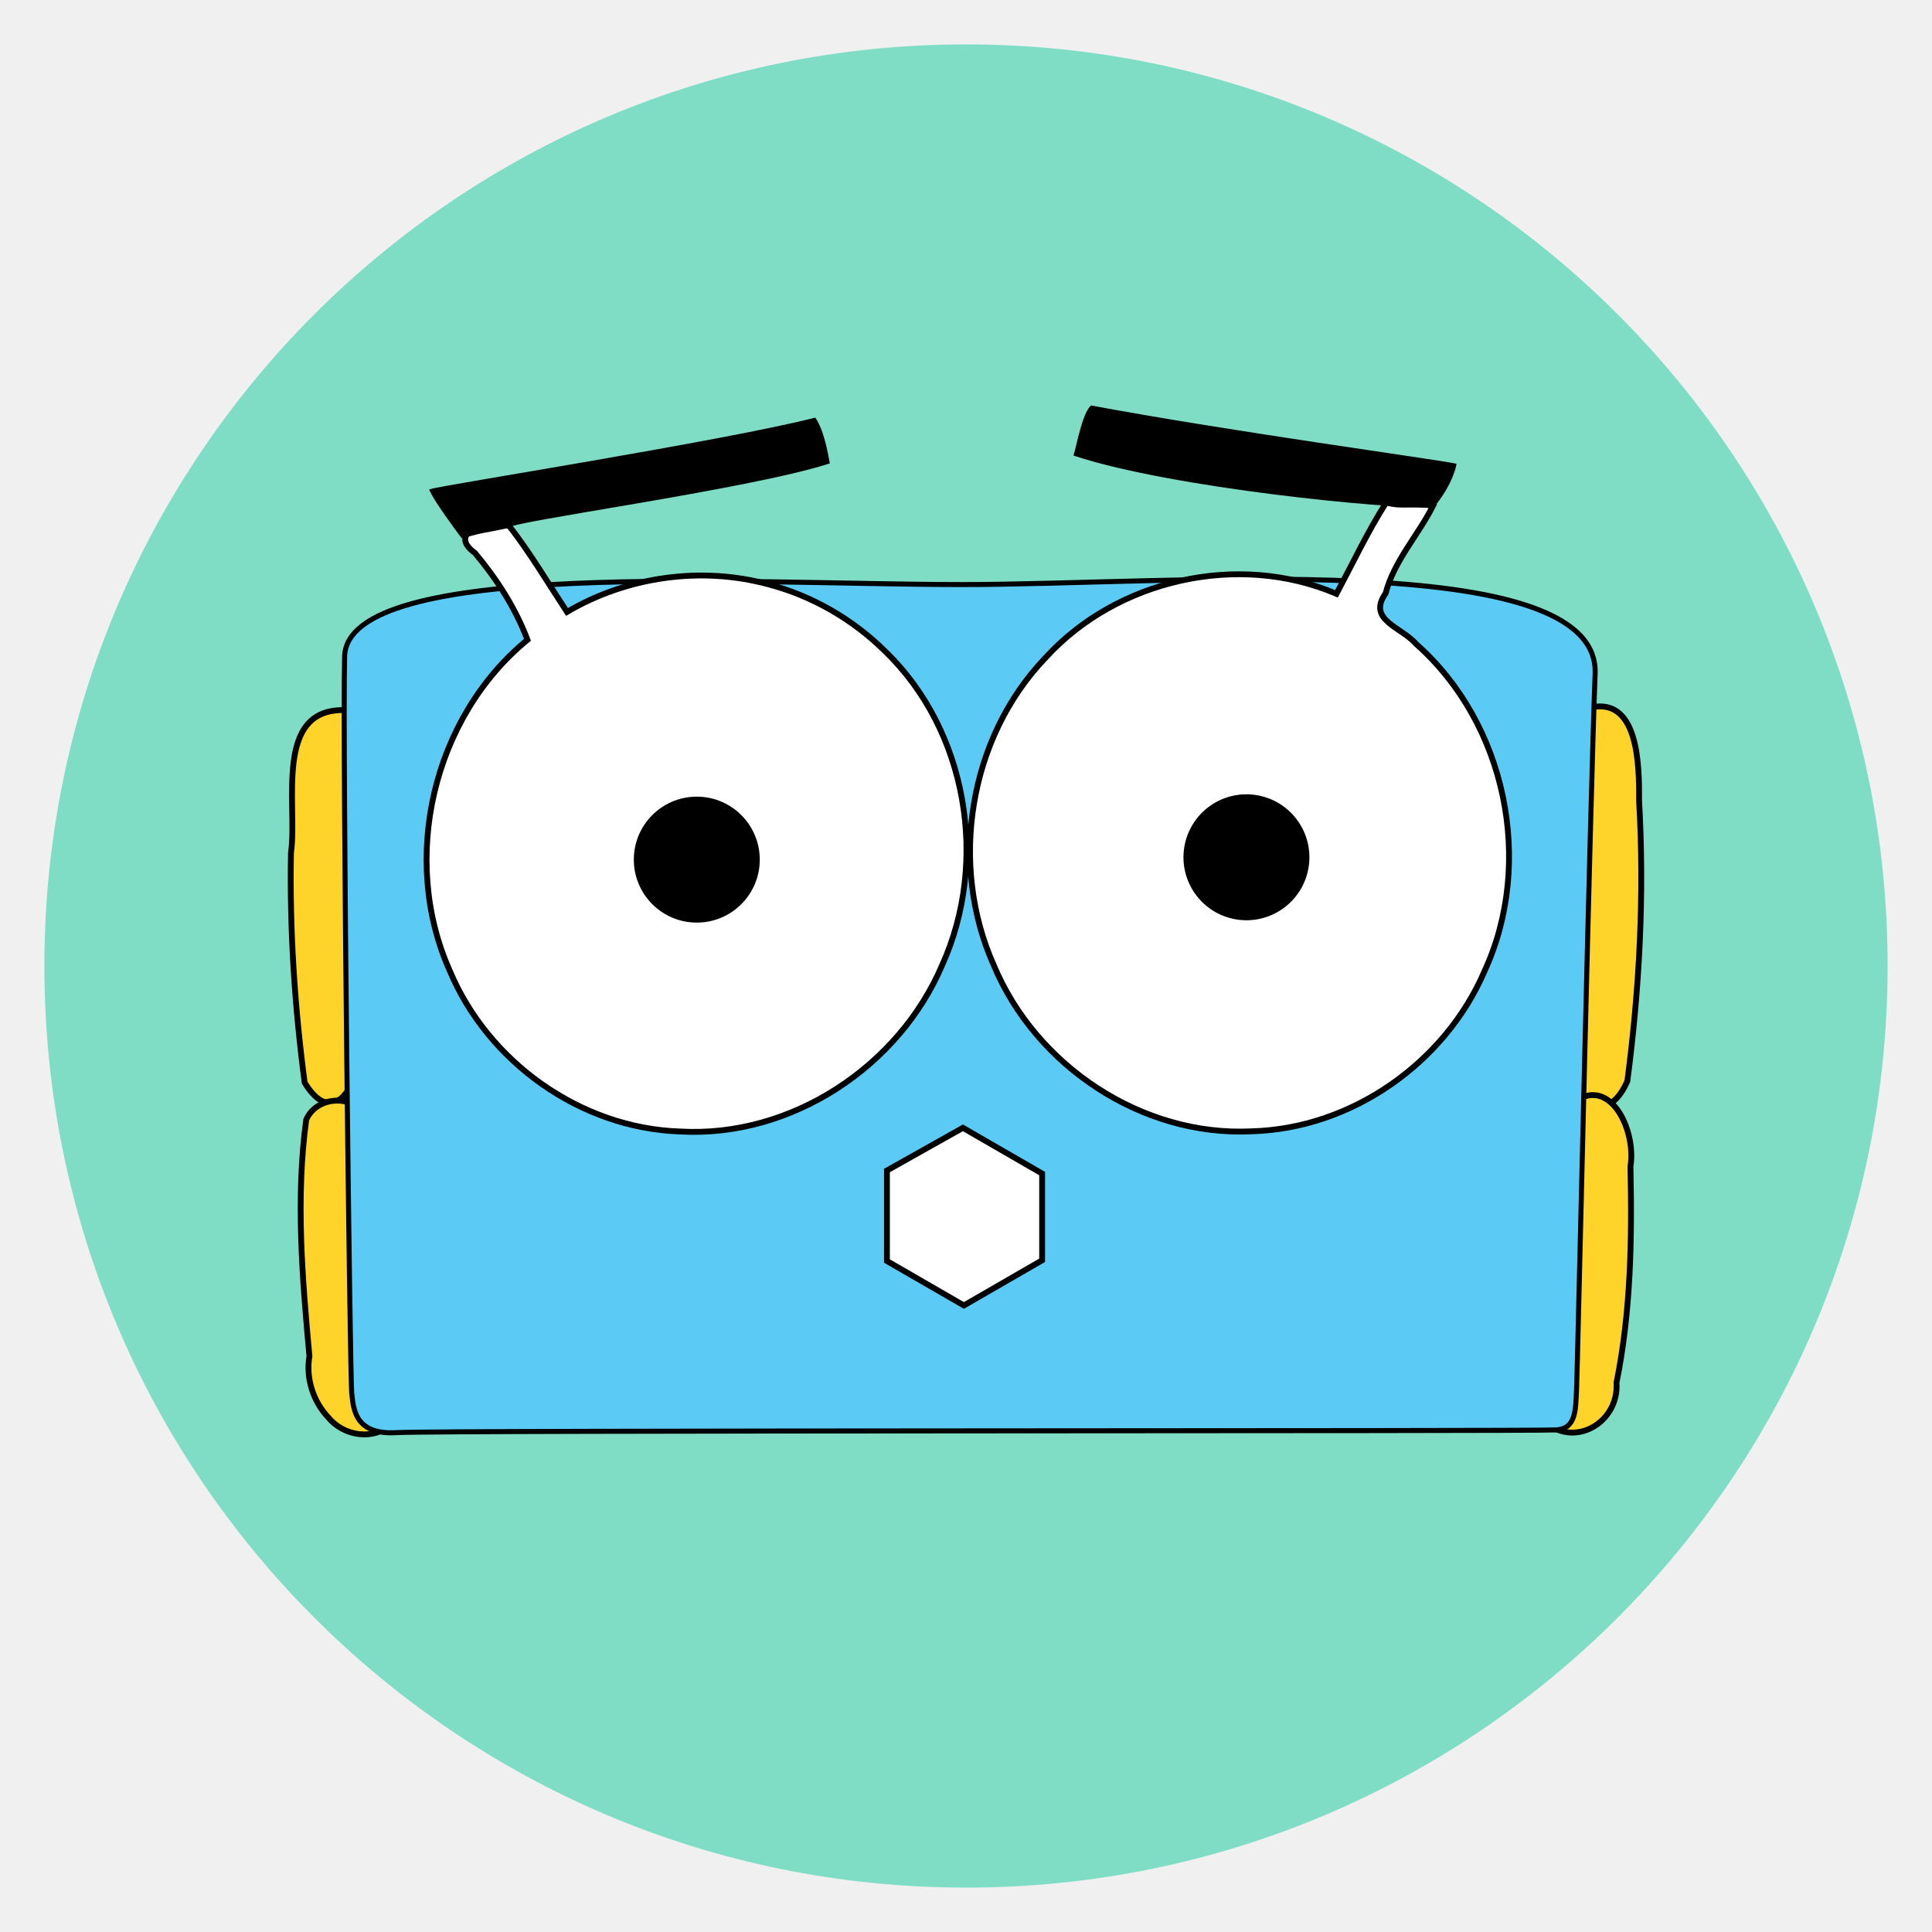
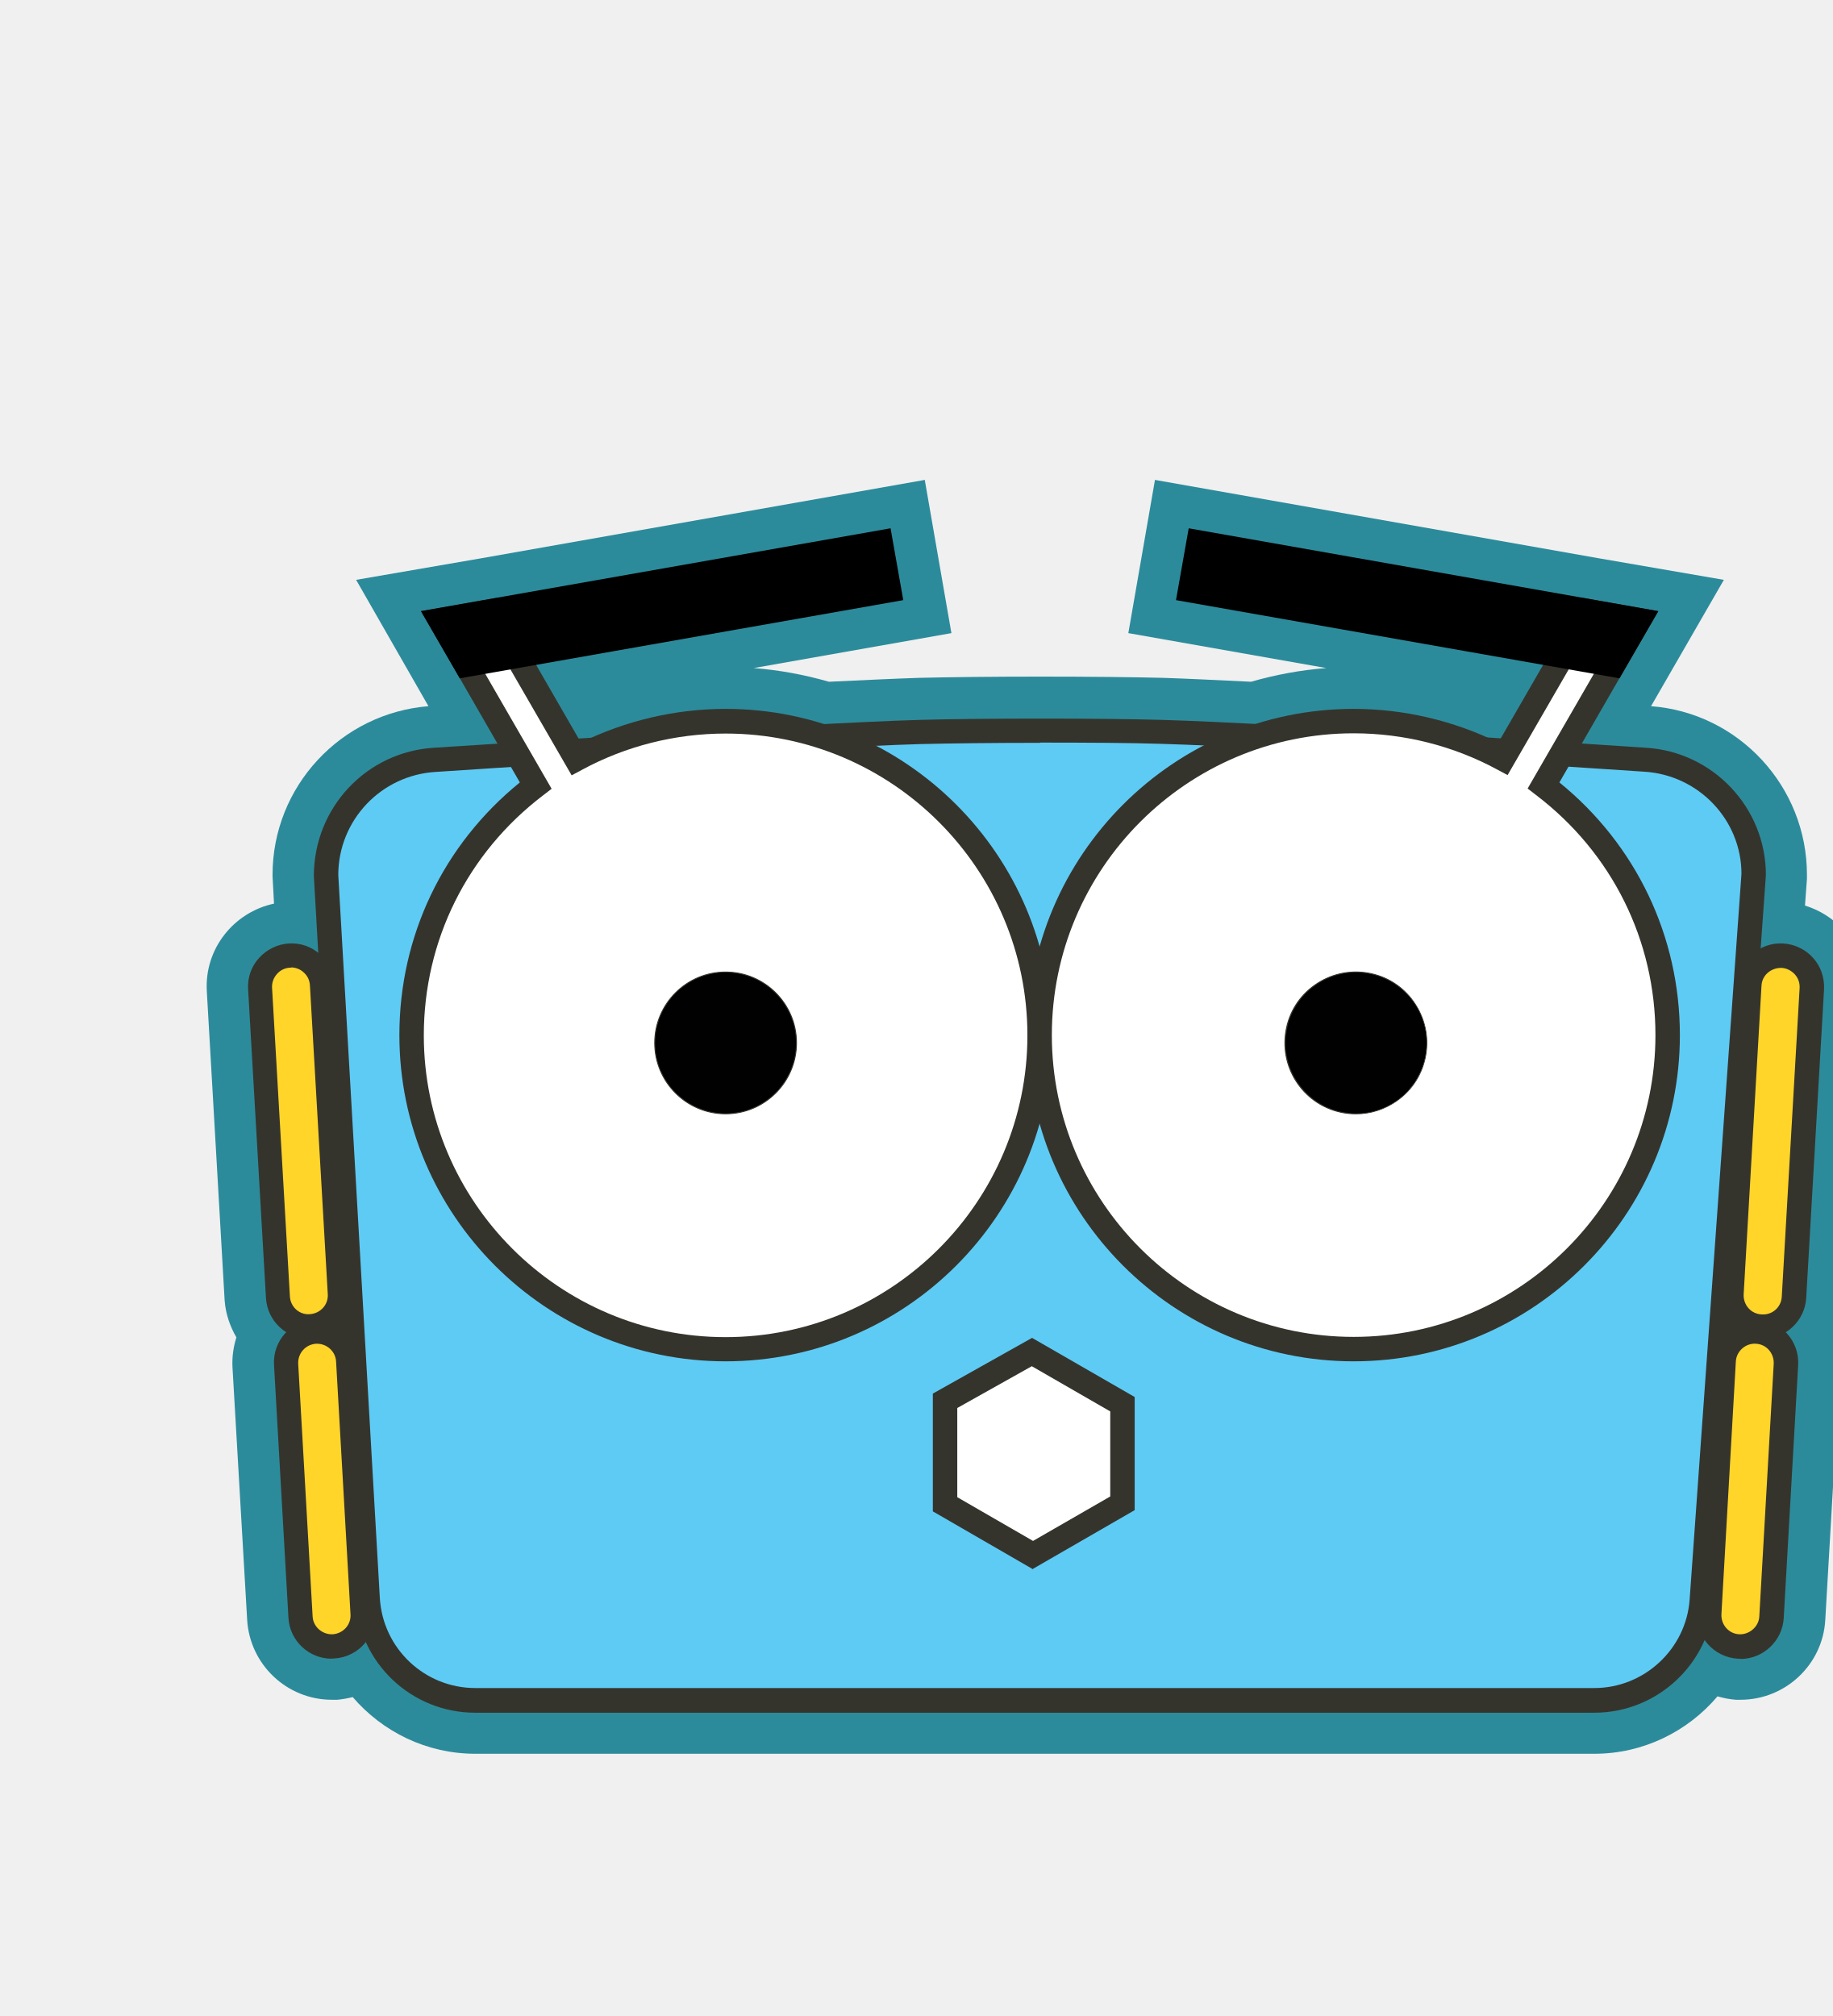
- <svg xmlns="http://www.w3.org/2000/svg" id="svg395" version="1.1" viewBox="0 0 40 40" height="40px" width="40px">
-   <defs id="defs6" />
-   <path style="opacity:1;vector-effect:none;fill:#7fddc6;fill-opacity:1;stroke:none;stroke-width:0.053;stroke-linecap:butt;stroke-linejoin:miter;stroke-miterlimit:4;stroke-dasharray:none;stroke-dashoffset:0;stroke-opacity:1;marker:none;paint-order:stroke fill markers" d="M 39.081,20 A 19.081,19.081 0 0 1 20,39.081 19.081,19.081 0 0 1 0.919,20 19.081,19.081 0 0 1 20,0.919 19.081,19.081 0 0 1 39.081,20 Z" id="path871" />
-   <g transform="matrix(0.1605151,0,0,0.1605151,3.121196,-0.8871745)" id="g1491">
-     <g transform="matrix(1.506033,0,0,1.506033,-53.06536,-75.21599)" id="g1305-9">
-       <g id="g1260-9">
-         <path style="opacity:1;vector-effect:none;fill:#ffd42a;fill-opacity:1;stroke:#000000;stroke-width:0.5;stroke-linecap:butt;stroke-linejoin:miter;stroke-miterlimit:4;stroke-dasharray:none;stroke-dashoffset:0;stroke-opacity:1" d="m 158.16,114.308 c 4.564,-1.385 4.555,4.949 4.545,7.907 0.462,7.998 0.035,16.073 -1.007,23.992 -2.286,5.171 -6.041,-0.408 -4.244,-3.854 0.15,-9.335 0.486,-18.698 0.706,-28.045 z" id="path1254-1" />
-         <path style="opacity:1;vector-effect:none;fill:#ffd42a;fill-opacity:1;stroke:#000000;stroke-width:0.5;stroke-linecap:butt;stroke-linejoin:miter;stroke-miterlimit:4;stroke-dasharray:none;stroke-dashoffset:0;stroke-opacity:1" d="m 154.451,175.209 c 2.61,2.58 6.555,0.253 6.319,-3.175 1.232,-6.082 1.334,-12.335 1.195,-18.524 0.539,-3.2 -1.96,-8.411 -5.463,-4.99 -0.993,3.96 -0.349,8.587 -1.096,12.814 -0.265,4.628 -0.644,9.249 -0.955,13.875 z" id="path1256-4" />
-       </g>
-       <g transform="matrix(-1,0,0,1,210.1139,0.126932)" id="g1260-0-9">
-         <path style="fill:#ffd42a;fill-opacity:1;stroke:#000000;stroke-width:0.5;stroke-linecap:butt;stroke-linejoin:miter;stroke-miterlimit:4;stroke-dasharray:none;stroke-opacity:1" d="m 158.16,114.308 c 6.276,-0.252 4.117,8.142 4.709,12.201 0.125,6.584 -0.313,13.172 -1.171,19.698 -3.346,5.494 -6.233,-3.537 -4.198,-6.427 0.165,-8.492 0.461,-16.981 0.661,-25.472 z" id="path1254-9-1" />
-         <path style="opacity:1;vector-effect:none;fill:#ffd42a;fill-opacity:1;stroke:#000000;stroke-width:0.5;stroke-linecap:butt;stroke-linejoin:miter;stroke-miterlimit:4;stroke-dasharray:none;stroke-dashoffset:0;stroke-opacity:1" d="m 154.24,175.419 c 1.528,1.482 4.111,1.067 5.408,-0.509 1.319,-1.377 1.966,-3.386 1.642,-5.271 0.614,-6.727 1.187,-13.533 0.273,-20.261 -0.804,-1.819 -3.43,-2.193 -4.763,-0.736 -1.938,1.682 -0.502,4.184 -0.979,6.309 -0.385,6.833 -1.135,13.639 -1.581,20.468 z" id="path1256-3-0" />
-       </g>
-       <path style="opacity:1;vector-effect:none;fill:#5bcbf5;fill-opacity:1;stroke:#000000;stroke-width:0.43px;stroke-linecap:butt;stroke-linejoin:miter;stroke-miterlimit:4;stroke-dasharray:none;stroke-dashoffset:0;stroke-opacity:1" d="m 104.476,103.68 c 18.293,0.024 54.883,-3.328 54.462,7.631 -0.421,10.96 -1.506,59.446 -1.589,61.277 -0.084,1.831 -0.043,3.365 -1.736,3.49 -1.693,0.125 -95.742,0.015 -99.314,0.232 -3.572,0.218 -3.704,-1.993 -3.853,-3.39 -0.149,-1.396 -0.796,-55.893 -0.609,-63.075 0.219,-8.448 34.347,-6.19 52.64,-6.166 z" id="rect1236-7" />
-       <path style="fill:#ffffff;fill-opacity:1;stroke:#000000;stroke-width:0.5;stroke-linecap:butt;stroke-linejoin:miter;stroke-miterlimit:4;stroke-dasharray:none;stroke-opacity:1" d="m 104.792,150.206 6.785,3.917 v 7.427 l -6.701,3.869 -6.59,-3.805 v -7.753 z" id="path1176-5" />
-     </g>
-     <g transform="translate(-6.679868,-2.750534)" id="g1336">
-       <g id="g1324" transform="rotate(14.86449,72.4033,144.5482)">
-         <path style="opacity:1;vector-effect:none;fill:#ffffff;fill-opacity:1;stroke:#000000;stroke-width:0.752;stroke-linecap:butt;stroke-linejoin:miter;stroke-miterlimit:4;stroke-dasharray:none;stroke-dashoffset:0;stroke-opacity:1" d="m 70.151,82.107 c -8.956,-0.018 -17.806,3.737 -24.089,10.106 -3.309,-2.961 -6.49,-6.089 -10.022,-8.785 -2.667,-0.199 -7.769,2.784 -3.398,4.485 3.582,2.521 6.856,5.515 9.416,9.085 -9.231,12.812 -8.664,31.561 1.255,43.82 7.8,10.124 21.516,15.309 34.029,12.429 C 91.405,150.38 102.503,137.901 104.519,123.812 106.933,109.378 99.888,93.744 86.996,86.578 81.899,83.651 76.032,82.077 70.151,82.107 Z" id="path1063-2" />
-         <path style="fill:#000000;fill-opacity:1;stroke:#000000;stroke-width:0.398px;stroke-linecap:butt;stroke-linejoin:miter;stroke-opacity:1" d="m 30.521,86.281 c -1.292,-1.015 -4.391,-3.525 -5.409,-4.715 1.114,-0.764 34.808,-15.631 45.445,-21.55 1.102,0.953 2.191,2.954 3.103,4.909 -9.179,5.882 -38.582,18.071 -37.62,18.503 -3.551,1.833 -2.334,1.022 -5.519,2.853 z" id="path1063-3" />
-       </g>
-       <g id="g1328" transform="rotate(-16.91537,143.8605,96.01288)">
-         <path style="opacity:1;vector-effect:none;fill:#ffffff;fill-opacity:1;stroke:#000000;stroke-width:0.752;stroke-linecap:butt;stroke-linejoin:miter;stroke-miterlimit:4;stroke-dasharray:none;stroke-dashoffset:0;stroke-opacity:1" d="m 171.755,80.524 c -3.396,2.917 -6.416,6.245 -9.574,9.415 -10.528,-8.852 -26.536,-10.036 -38.326,-3.02 -12.481,7.02 -19.703,21.9 -17.898,36.052 1.427,13.959 11.853,26.665 25.564,30.107 12.454,3.433 26.454,-1.189 34.754,-11.004 10.289,-11.556 11.969,-29.791 3.837,-42.978 -1.142,-2.612 -5.182,-4.773 -1.859,-7.363 2.291,-3.721 6.164,-5.921 9.114,-9.007 -1.685,-1.069 -3.925,-1.013 -5.612,-2.203 z" id="path1012-3" />
-         <path style="fill:#000000;fill-opacity:1;stroke:#000000;stroke-width:0.398px;stroke-linecap:butt;stroke-linejoin:miter;stroke-opacity:1" d="m 177.368,82.727 c 3.177,-2.102 4.244,-4.251 4.244,-4.251 -2.867,-1.536 -26.905,-12.575 -42.656,-20.771 -1.278,0.695 -3.155,4.341 -3.769,5.253 10.961,7.665 36.372,18.162 42.182,19.769 z" id="path1063-5-6" />
-       </g>
-     </g>
-     <g style="stroke:#000000;stroke-opacity:1" transform="matrix(1.503071,0,0,1.503071,-55.74014,-75.08965)" id="g1174">
-       <path style="opacity:1;vector-effect:none;fill:#000000;fill-opacity:1;stroke:#000000;stroke-width:0.16px;stroke-linecap:butt;stroke-linejoin:miter;stroke-miterlimit:4;stroke-dasharray:none;stroke-dashoffset:0;stroke-opacity:1" d="m 89.266,127.403 a 5.324,5.324 0 0 1 -5.324,5.324 5.324,5.324 0 0 1 -5.324,-5.324 5.324,5.324 0 0 1 5.324,-5.324 5.324,5.324 0 0 1 5.324,5.324 z" id="path1046-7-6-6" />
-     </g>
-     <path id="path1046-7-5" d="m 149.214,117.449 a 8.002,8.002 0 0 1 -9.233,6.542 8.002,8.002 0 0 1 -6.543,-9.233 8.002,8.002 0 0 1 9.233,-6.543 8.002,8.002 0 0 1 6.542,9.233 z" style="opacity:1;vector-effect:none;fill:#000000;fill-opacity:1;stroke:#000000;stroke-width:0.24px;stroke-linecap:butt;stroke-linejoin:miter;stroke-miterlimit:4;stroke-dasharray:none;stroke-dashoffset:0;stroke-opacity:1" />
+ <svg xmlns="http://www.w3.org/2000/svg" id="Layer_1" viewBox="-5 0 75 50" height="44" width="40" version="1.1">
+   <defs id="defs16" />
+   <path d="m 71.333,24.319 c 0.05,-0.93 -0.26,-1.82 -0.89,-2.51 -0.44,-0.48 -0.99,-0.82 -1.58,-1 l 0.08,-1.1 v -0.16 c 0,-3.62 -2.8,-6.63 -6.38,-6.9 l 2.98,-5.17 -5.16,-0.89 -18.12,-3.2 -1.09,6.27 8.1,1.43 c -1.04,0.08 -2.07,0.27 -3.08,0.56 -1.43,-0.07 -2.68,-0.13 -3.61,-0.16 -1.19,-0.03 -3.01,-0.05 -4.98,-0.05 -1.97,0 -3.79,0.02 -4.99,0.05 -0.93,0.03 -2.21,0.09 -3.69,0.16 -1.01,-0.29 -2.04,-0.48 -3.08,-0.56 l 8.09,-1.43 -1.09,-6.27 -18.11,3.2 -5.16,0.89 2.96,5.17 c -3.59,0.29 -6.38,3.29 -6.38,6.9 v 0.06 l 0.06,1.12 c -1.64,0.35 -2.85,1.84 -2.75,3.58 l 0.73,12.66 c 0.04,0.55 0.22,1.06 0.48,1.51 -0.12,0.39 -0.18,0.79 -0.16,1.21 l 0.6,10.33 c 0.1,1.84 1.62,3.29 3.47,3.29 h 0.22 c 0.22,-0.02 0.43,-0.06 0.63,-0.11 1.22,1.42 3.02,2.32 5.02,2.32 h 45.79 c 2,0 3.82,-0.91 5.04,-2.35 0.24,0.07 0.49,0.12 0.75,0.14 h 0.19 c 1.84,0 3.37,-1.44 3.47,-3.27 l 0.6,-10.34 c 0.02,-0.41 -0.04,-0.82 -0.16,-1.21 0.27,-0.46 0.44,-0.97 0.48,-1.54 l 0.74,-12.64 z" style="fill:#2c8b9b" id="path1" />
+   <path d="m 60.233,53.339 h -45.79 c -2.34,0 -4.27,-1.82 -4.4,-4.16 l -1.7,-29.61 c 0,-2.51 1.95,-4.58 4.46,-4.72 0,0 14.89,-1 19.87,-1.14 2.46,-0.07 7.39,-0.07 9.85,0 4.95,0.14 19.79,1.14 19.79,1.14 2.5,0.14 4.45,2.21 4.45,4.71 l -2.12,29.69 c -0.16,2.31 -2.09,4.1 -4.4,4.1 z" style="fill:#5ecbf5" id="path2" />
+   <path d="m 60.233,53.839 h -45.79 c -2.6,0 -4.75,-2.03 -4.9,-4.63 l -1.7,-29.61 c 0,-2.8 2.16,-5.09 4.93,-5.25 0.14,0 14.96,-1 19.88,-1.14 2.49,-0.07 7.39,-0.07 9.88,0 4.91,0.14 19.66,1.13 19.81,1.14 2.75,0.16 4.92,2.45 4.92,5.21 l -2.12,29.72 c -0.18,2.56 -2.33,4.56 -4.9,4.56 z m -22.67,-39.69 c -1.84,0 -3.67,0.02 -4.88,0.05 -4.91,0.14 -19.7,1.13 -19.85,1.14 -2.24,0.13 -3.99,1.98 -3.99,4.22 l 1.7,29.58 c 0.12,2.07 1.83,3.69 3.91,3.69 h 45.79 c 2.04,0 3.76,-1.6 3.9,-3.63 l 2.12,-29.69 c 0,-2.2 -1.75,-4.05 -3.99,-4.18 -0.15,-0.01 -14.88,-1 -19.77,-1.14 -1.22,-0.04 -3.08,-0.05 -4.94,-0.05 z" style="fill:#35342c" id="path3" />
+   <path id="path1176-5" d="m 37.223,39.079 3.71,2.14 v 4.06 l -3.66,2.11 -3.6,-2.08 v -4.23 z" style="fill:#ffffff" />
+   <path d="m 37.273,47.969 -4.1,-2.37 v -4.82 l 4.06,-2.28 4.2,2.42 v 4.63 l -4.16,2.4 z m -3.1,-2.95 3.1,1.79 3.16,-1.82 v -3.48 l -3.21,-1.85 -3.05,1.71 z" style="fill:#35342c" id="path4" />
+   <path d="m 24.693,13.259 c -2.21,0 -4.29,0.56 -6.11,1.54 l -3.49,-6.04 -2.08,0.37 3.9,6.76 c -3.08,2.35 -5.08,6.05 -5.08,10.22 0,7.1 5.75,12.85 12.85,12.85 7.1,0 12.85,-5.75 12.85,-12.85 0,-7.1 -5.75,-12.85 -12.85,-12.85 z" style="fill:#ffffff" id="path5" />
+   <path d="m 24.693,39.459 c -7.36,0 -13.35,-5.99 -13.35,-13.35 0,-4.05 1.79,-7.79 4.93,-10.34 l -4.04,-7.01 3.12,-0.55 3.42,5.93 c 1.83,-0.9 3.87,-1.38 5.92,-1.38 7.36,0 13.35,5.99 13.35,13.35 0,7.36 -5.99,13.35 -13.35,13.35 z m -10.89,-29.96 3.77,6.53 -0.35,0.27 c -3.1,2.36 -4.88,5.94 -4.88,9.82 0,6.81 5.54,12.35 12.35,12.35 6.81,0 12.35,-5.54 12.35,-12.35 0,-6.81 -5.54,-12.35 -12.35,-12.35 -2.05,0 -4.08,0.51 -5.87,1.48 l -0.43,0.23 -3.56,-6.16 z" style="fill:#35342c" id="path6" />
+   <polygon points="19.2,24 18.14,22.18 36.17,19 36.51,20.95 " id="polygon6" transform="translate(-5.127119,-13.05085)" />
+   <path d="m 13.813,11.509 -1.59,-2.75 19.22,-3.39 0.52,2.94 z m -0.01,-2.01 0.52,0.9 16.48,-2.91 -0.17,-0.97 -16.83,2.97 z" id="path7" />
+   <path d="m 50.393,13.259 c 2.21,0 4.29,0.56 6.11,1.54 l 3.49,-6.04 2.08,0.37 -3.9,6.76 c 3.08,2.35 5.08,6.05 5.08,10.22 0,7.1 -5.75,12.85 -12.85,12.85 -7.1,0 -12.85,-5.75 -12.85,-12.85 0,-7.1 5.75,-12.85 12.85,-12.85 z" style="fill:#ffffff" id="path8" />
+   <path d="m 50.393,39.459 c -7.36,0 -13.35,-5.99 -13.35,-13.35 0,-7.36 5.99,-13.35 13.35,-13.35 2.05,0 4.09,0.48 5.92,1.38 l 3.42,-5.93 3.12,0.55 -4.04,7.01 c 3.14,2.55 4.93,6.3 4.93,10.34 0,7.36 -5.99,13.35 -13.35,13.35 z m 0,-25.7 c -6.81,0 -12.35,5.54 -12.35,12.35 0,6.81 5.54,12.35 12.35,12.35 6.81,0 12.35,-5.54 12.35,-12.35 0,-3.88 -1.78,-7.46 -4.88,-9.82 l -0.35,-0.27 3.77,-6.53 -1.03,-0.18 -3.56,6.16 -0.43,-0.23 c -1.79,-0.97 -3.82,-1.48 -5.87,-1.48 z" style="fill:#35342c" id="path9" />
+   <polygon points="66.14,24 67.19,22.18 49.17,19 48.83,20.95 " id="polygon9" transform="translate(-5.127119,-13.05085)" />
+   <path d="m 61.273,11.509 -18.15,-3.2 0.52,-2.94 19.22,3.39 z m -16.99,-4.02 16.48,2.91 0.52,-0.9 -16.83,-2.97 -0.17,0.97 z" id="path10" />
+   <g id="g1174" transform="translate(-5.127119,-13.05085)">
+     <path id="path1046-7-6-6" d="m 32.72,39.48 c 0,1.6 -1.3,2.9 -2.9,2.9 -1.6,0 -2.9,-1.3 -2.9,-2.9 v 0 c 0,-1.6 1.3,-2.9 2.9,-2.9 v 0 c 1.6,0 2.9,1.3 2.9,2.9 z" style="fill:#010101" />
+     <path d="m 29.82,42.4 c -1.61,0 -2.92,-1.31 -2.92,-2.92 0,-1.61 1.31,-2.92 2.92,-2.92 1.61,0 2.92,1.31 2.92,2.92 0,1.61 -1.31,2.92 -2.92,2.92 z m 0,-5.8 c -1.59,0 -2.88,1.29 -2.88,2.88 0,1.59 1.29,2.88 2.88,2.88 1.59,0 2.88,-1.29 2.88,-2.88 0,-1.59 -1.29,-2.88 -2.88,-2.88 z" style="fill:#35342c" id="path11" />
  </g>
+   <path id="path1046-7-5" d="m 53.343,26.919 c -0.27,1.58 -1.77,2.64 -3.35,2.37 -1.58,-0.27 -2.64,-1.77 -2.37,-3.35 0.27,-1.58 1.77,-2.64 3.35,-2.37 v 0 c 1.58,0.27 2.64,1.77 2.37,3.35 z" style="fill:#010101" />
+   <path d="m 50.493,29.349 c -0.17,0 -0.33,-0.01 -0.5,-0.04 -1.59,-0.27 -2.66,-1.78 -2.39,-3.37 0.13,-0.77 0.55,-1.44 1.19,-1.89 0.64,-0.45 1.41,-0.63 2.18,-0.5 0.77,0.13 1.44,0.55 1.89,1.19 0.45,0.64 0.63,1.41 0.5,2.18 -0.13,0.77 -0.55,1.44 -1.19,1.89 -0.5,0.35 -1.08,0.54 -1.68,0.54 z m -0.01,-5.8 c -0.59,0 -1.17,0.18 -1.66,0.53 -0.63,0.44 -1.05,1.11 -1.17,1.87 -0.13,0.76 0.04,1.52 0.49,2.15 0.45,0.63 1.11,1.05 1.87,1.17 0.76,0.13 1.52,-0.04 2.15,-0.49 0.63,-0.44 1.05,-1.11 1.17,-1.87 0.13,-0.76 -0.04,-1.52 -0.49,-2.15 -0.45,-0.63 -1.11,-1.04 -1.87,-1.17 -0.16,-0.03 -0.33,-0.04 -0.49,-0.04 z" style="fill:#35342c" id="path12" />
+   <rect x="4.25" y="23.203" width="2.55" height="15.21" rx="1.28" ry="1.28" transform="rotate(-3.29)" style="fill:#ffd52a" id="rect12" />
+   <path d="m 7.653,38.539 c -0.93,0 -1.72,-0.73 -1.77,-1.68 l -0.73,-12.63 c -0.03,-0.47 0.13,-0.93 0.45,-1.28 0.32,-0.35 0.75,-0.56 1.22,-0.59 0.47,-0.03 0.93,0.13 1.28,0.45 0.35,0.32 0.56,0.75 0.59,1.22 l 0.73,12.63 c 0.06,0.98 -0.69,1.82 -1.67,1.88 v 0 c 0,0 -0.07,0 -0.1,0 z m -0.73,-15.19 c 0,0 -0.03,0 -0.05,0 -0.21,0.01 -0.4,0.1 -0.54,0.26 -0.14,0.16 -0.21,0.35 -0.2,0.56 l 0.73,12.63 c 0.02,0.43 0.39,0.77 0.82,0.73 0.43,-0.03 0.76,-0.39 0.73,-0.82 l -0.73,-12.63 c -0.01,-0.21 -0.1,-0.4 -0.26,-0.54 -0.14,-0.13 -0.33,-0.2 -0.52,-0.2 z" style="fill:#35342c" id="path13" />
+   <rect x="4.416" y="38.636" width="2.55" height="12.91" rx="1.28" ry="1.28" transform="rotate(-3.29)" style="fill:#ffd52a" id="rect13" />
+   <path d="m 8.573,51.629 c -0.93,0 -1.72,-0.73 -1.77,-1.68 l -0.59,-10.34 c -0.06,-0.98 0.69,-1.82 1.67,-1.88 0.97,-0.05 1.82,0.69 1.88,1.67 l 0.59,10.34 c 0.06,0.98 -0.69,1.82 -1.67,1.88 v 0 c 0,0 -0.07,0 -0.1,0 z m -0.6,-12.89 c 0,0 -0.03,0 -0.04,0 -0.43,0.03 -0.75,0.39 -0.73,0.82 l 0.59,10.34 c 0.02,0.43 0.41,0.75 0.82,0.73 0.43,-0.03 0.76,-0.39 0.73,-0.82 l -0.59,-10.34 c -0.02,-0.41 -0.37,-0.73 -0.78,-0.73 z" style="fill:#35342c" id="path14" />
+   <rect x="-70.405" y="-34.129" width="2.55" height="15.21" rx="1.28" ry="1.28" transform="rotate(-176.71)" style="fill:#ffd52a" id="rect14" />
+   <path d="m 67.133,38.539 c 0,0 -0.07,0 -0.1,0 v 0 c -0.98,-0.06 -1.73,-0.9 -1.67,-1.88 l 0.73,-12.63 c 0.06,-0.98 0.91,-1.73 1.88,-1.67 0.47,0.03 0.91,0.24 1.22,0.59 0.32,0.35 0.47,0.81 0.45,1.28 l -0.73,12.63 c -0.05,0.94 -0.84,1.68 -1.77,1.68 z m -0.04,-1 c 0.44,0.03 0.8,-0.3 0.82,-0.73 l 0.73,-12.63 c 0.01,-0.21 -0.06,-0.41 -0.2,-0.56 -0.14,-0.15 -0.33,-0.25 -0.54,-0.26 -0.43,-0.01 -0.8,0.3 -0.82,0.73 l -0.73,12.63 c -0.02,0.43 0.3,0.8 0.73,0.82 z" style="fill:#35342c" id="path15" />
+   <rect x="-70.239" y="-47.253" width="2.55" height="12.91" rx="1.28" ry="1.28" transform="rotate(-176.71)" style="fill:#ffd52a" id="rect15" />
+   <path d="m 66.213,51.629 c 0,0 -0.07,0 -0.1,0 v 0 c -0.98,-0.06 -1.73,-0.9 -1.67,-1.88 l 0.59,-10.34 c 0.06,-0.98 0.91,-1.73 1.88,-1.67 0.98,0.06 1.73,0.9 1.67,1.88 l -0.59,10.34 c -0.05,0.94 -0.84,1.68 -1.77,1.68 z m -0.04,-1 c 0.4,0.02 0.8,-0.3 0.82,-0.73 l 0.59,-10.34 c 0.02,-0.43 -0.3,-0.8 -0.73,-0.82 -0.41,-0.03 -0.8,0.3 -0.82,0.73 l -0.59,10.34 c -0.02,0.43 0.3,0.8 0.73,0.82 z" style="fill:#35342c" id="path16" />
</svg>
